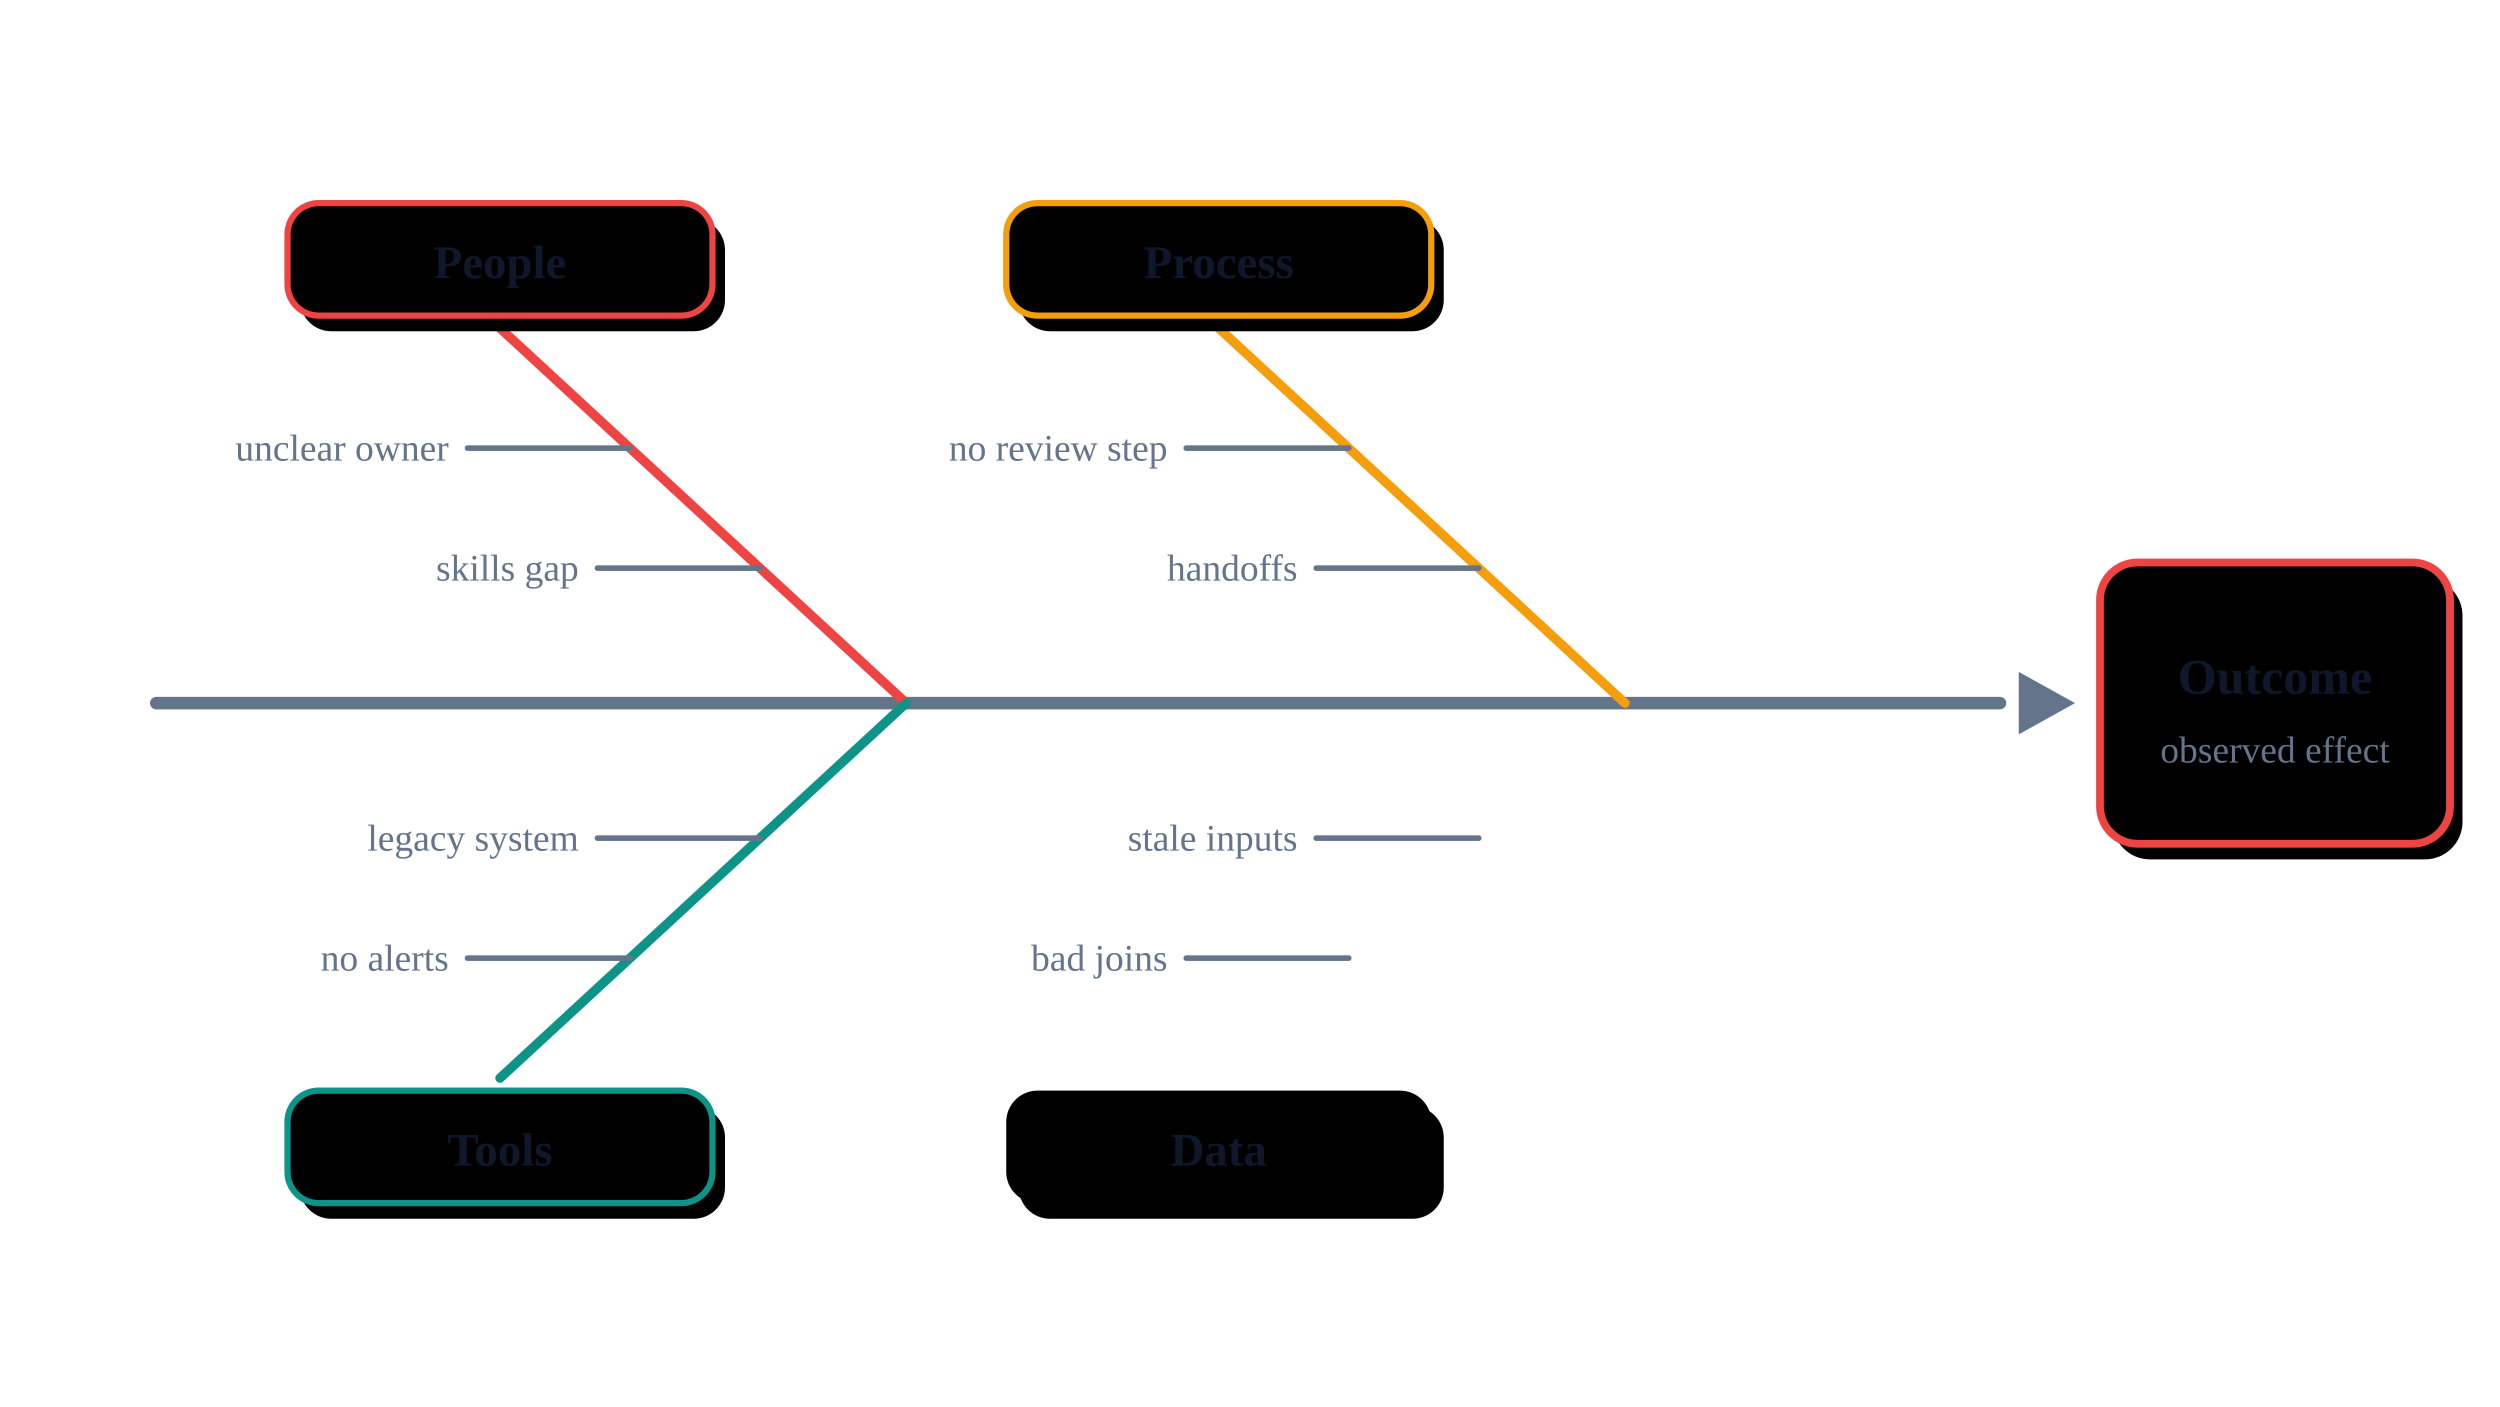
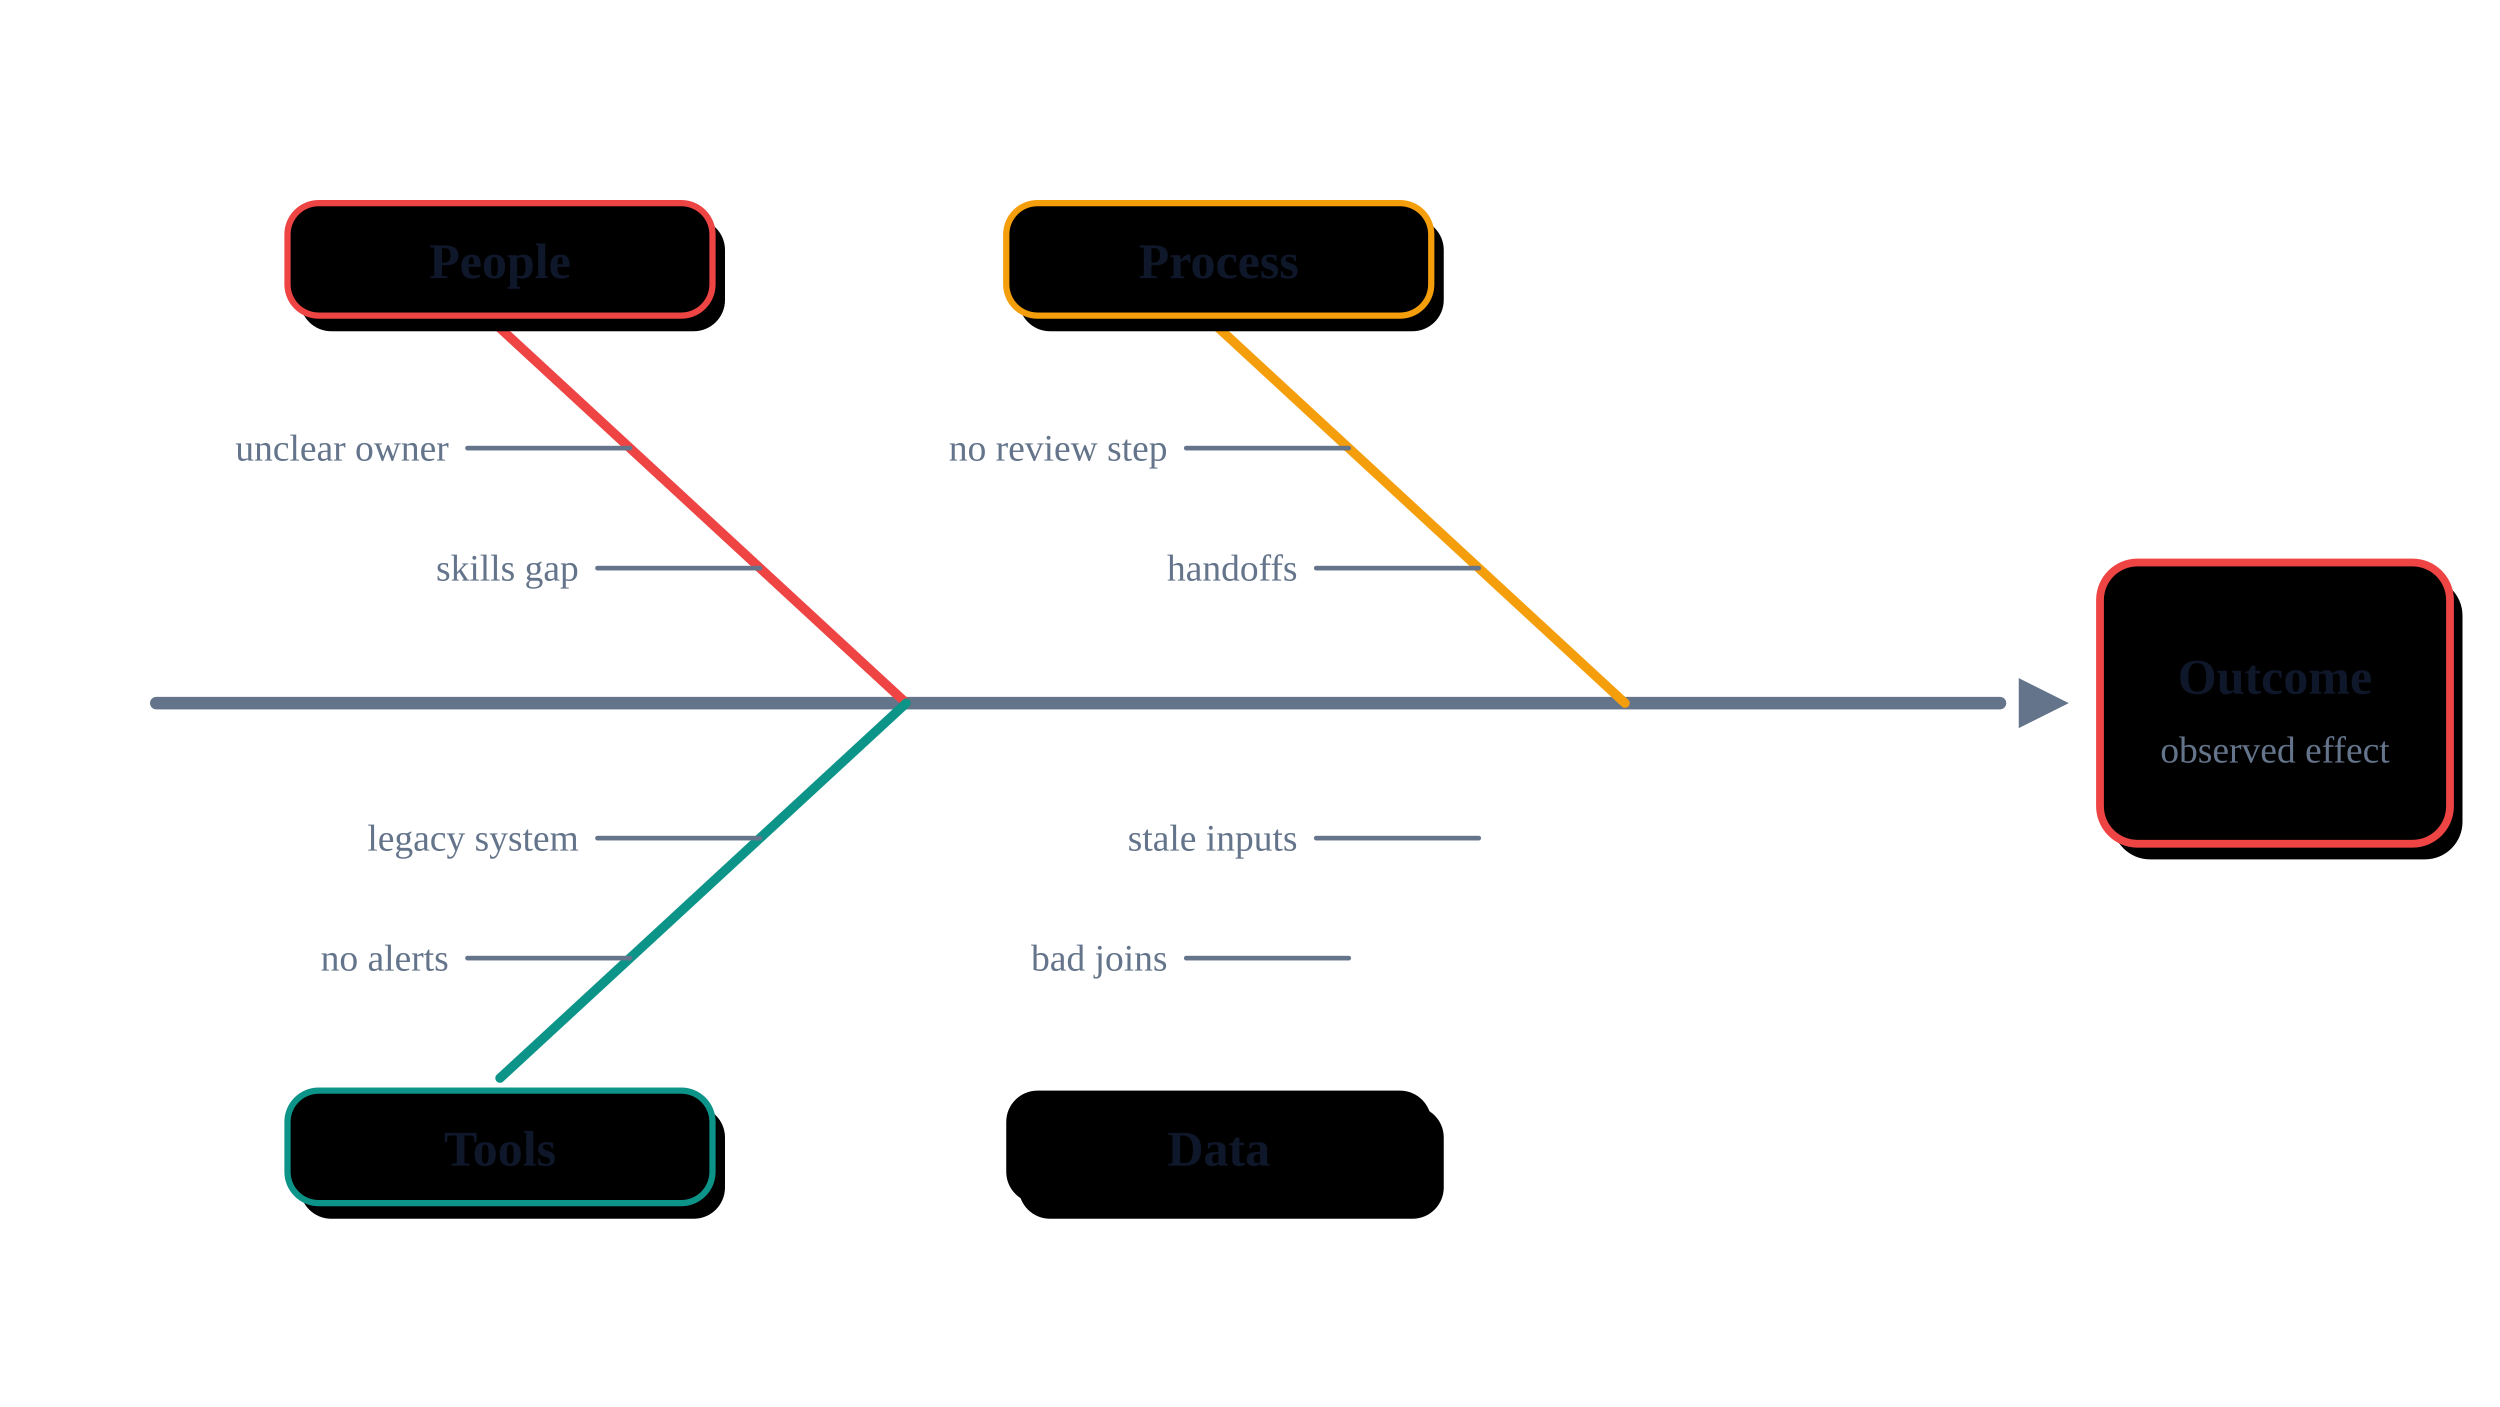
<svg xmlns="http://www.w3.org/2000/svg" viewBox="0 0 800 450" role="img" aria-label="Fishbone diagram with four cause categories, each with two sub-causes, feeding one outcome box" style="width:100%;height:auto">
  <line x1="50" y1="225" x2="640" y2="225" style="stroke:var(--text-muted,#64748b);stroke-width:4" stroke-linecap="round" />
-   <polygon points="664,225 646,235 646,215" style="fill:var(--text-muted,#64748b)" />
+   <polygon points="662,225 646,233 646,217" style="fill:var(--text-muted,#64748b)" />
  <line x1="290" y1="225" x2="160" y2="105" style="stroke:var(--coral,#ef4444);stroke-width:3" stroke-linecap="round" />
-   <line x1="243.2" y1="181.8" x2="191.2" y2="181.8" style="stroke:var(--text-muted,#64748b);stroke-width:1.8" stroke-linecap="round" />
+   <line x1="243.2" y1="181.8" x2="191.2" y2="181.8" style="stroke:var(--text-muted,#64748b);stroke-width:1.5" stroke-linecap="round" />
  <text x="185.2" y="185.8" text-anchor="end" style="font-family:var(--font-sans,ui-sans-serif,system-ui);font-size:12px;fill:var(--text-muted,#64748b)">skills gap</text>
-   <line x1="201.6" y1="143.4" x2="149.6" y2="143.4" style="stroke:var(--text-muted,#64748b);stroke-width:1.8" stroke-linecap="round" />
+   <line x1="201.6" y1="143.4" x2="149.6" y2="143.4" style="stroke:var(--text-muted,#64748b);stroke-width:1.5" stroke-linecap="round" />
  <text x="143.6" y="147.4" text-anchor="end" style="font-family:var(--font-sans,ui-sans-serif,system-ui);font-size:12px;fill:var(--text-muted,#64748b)">unclear owner</text>
  <rect x="92" y="65" width="136" height="36" rx="10" transform="translate(4 5)" style="fill:color-mix(in srgb, var(--coral,#ef4444) 22%, transparent);stroke:color-mix(in srgb, var(--coral,#ef4444) 45%, transparent);stroke-width:1.5" />
  <rect x="92" y="65" width="136" height="36" rx="10" style="fill:color-mix(in srgb, var(--coral,#ef4444) 18%, var(--surface,#ffffff));stroke:var(--coral,#ef4444);stroke-width:2" />
-   <text x="160" y="89" text-anchor="middle" style="font-family:var(--font-head,ui-sans-serif,system-ui);font-size:15px;font-weight:600;fill:var(--text,#0f172a)">People</text>
+   <text x="160" y="89" text-anchor="middle" style="font-family:var(--font-head,ui-sans-serif,system-ui);font-size:16px;font-weight:600;fill:var(--text,#0f172a)">People</text>
  <line x1="520" y1="225" x2="390" y2="105" style="stroke:var(--amber,#f59e0b);stroke-width:3" stroke-linecap="round" />
-   <line x1="473.2" y1="181.8" x2="421.2" y2="181.8" style="stroke:var(--text-muted,#64748b);stroke-width:1.8" stroke-linecap="round" />
+   <line x1="473.2" y1="181.8" x2="421.2" y2="181.8" style="stroke:var(--text-muted,#64748b);stroke-width:1.5" stroke-linecap="round" />
  <text x="415.2" y="185.8" text-anchor="end" style="font-family:var(--font-sans,ui-sans-serif,system-ui);font-size:12px;fill:var(--text-muted,#64748b)">handoffs</text>
-   <line x1="431.6" y1="143.4" x2="379.6" y2="143.4" style="stroke:var(--text-muted,#64748b);stroke-width:1.8" stroke-linecap="round" />
+   <line x1="431.6" y1="143.4" x2="379.6" y2="143.4" style="stroke:var(--text-muted,#64748b);stroke-width:1.5" stroke-linecap="round" />
  <text x="373.6" y="147.4" text-anchor="end" style="font-family:var(--font-sans,ui-sans-serif,system-ui);font-size:12px;fill:var(--text-muted,#64748b)">no review step</text>
  <rect x="322" y="65" width="136" height="36" rx="10" transform="translate(4 5)" style="fill:color-mix(in srgb, var(--amber,#f59e0b) 22%, transparent);stroke:color-mix(in srgb, var(--amber,#f59e0b) 45%, transparent);stroke-width:1.5" />
  <rect x="322" y="65" width="136" height="36" rx="10" style="fill:color-mix(in srgb, var(--amber,#f59e0b) 18%, var(--surface,#ffffff));stroke:var(--amber,#f59e0b);stroke-width:2" />
-   <text x="390" y="89" text-anchor="middle" style="font-family:var(--font-head,ui-sans-serif,system-ui);font-size:15px;font-weight:600;fill:var(--text,#0f172a)">Process</text>
+   <text x="390" y="89" text-anchor="middle" style="font-family:var(--font-head,ui-sans-serif,system-ui);font-size:16px;font-weight:600;fill:var(--text,#0f172a)">Process</text>
  <line x1="290" y1="225" x2="160" y2="345" style="stroke:var(--teal,#0d9488);stroke-width:3" stroke-linecap="round" />
-   <line x1="243.2" y1="268.2" x2="191.2" y2="268.2" style="stroke:var(--text-muted,#64748b);stroke-width:1.8" stroke-linecap="round" />
+   <line x1="243.2" y1="268.2" x2="191.2" y2="268.2" style="stroke:var(--text-muted,#64748b);stroke-width:1.5" stroke-linecap="round" />
  <text x="185.2" y="272.2" text-anchor="end" style="font-family:var(--font-sans,ui-sans-serif,system-ui);font-size:12px;fill:var(--text-muted,#64748b)">legacy system</text>
-   <line x1="201.6" y1="306.6" x2="149.6" y2="306.6" style="stroke:var(--text-muted,#64748b);stroke-width:1.8" stroke-linecap="round" />
+   <line x1="201.6" y1="306.6" x2="149.6" y2="306.6" style="stroke:var(--text-muted,#64748b);stroke-width:1.5" stroke-linecap="round" />
  <text x="143.6" y="310.6" text-anchor="end" style="font-family:var(--font-sans,ui-sans-serif,system-ui);font-size:12px;fill:var(--text-muted,#64748b)">no alerts</text>
  <rect x="92" y="349" width="136" height="36" rx="10" transform="translate(4 5)" style="fill:color-mix(in srgb, var(--teal,#0d9488) 22%, transparent);stroke:color-mix(in srgb, var(--teal,#0d9488) 45%, transparent);stroke-width:1.5" />
  <rect x="92" y="349" width="136" height="36" rx="10" style="fill:color-mix(in srgb, var(--teal,#0d9488) 18%, var(--surface,#ffffff));stroke:var(--teal,#0d9488);stroke-width:2" />
-   <text x="160" y="373" text-anchor="middle" style="font-family:var(--font-head,ui-sans-serif,system-ui);font-size:15px;font-weight:600;fill:var(--text,#0f172a)">Tools</text>
+   <text x="160" y="373" text-anchor="middle" style="font-family:var(--font-head,ui-sans-serif,system-ui);font-size:16px;font-weight:600;fill:var(--text,#0f172a)">Tools</text>
  <line x1="520" y1="225" x2="390" y2="345" style="stroke:color-mix(in srgb, var(--deep-blue,#2c4a7c) 55%, var(--text,#0f172a));stroke-width:3" stroke-linecap="round" />
-   <line x1="473.2" y1="268.2" x2="421.2" y2="268.2" style="stroke:var(--text-muted,#64748b);stroke-width:1.8" stroke-linecap="round" />
+   <line x1="473.2" y1="268.2" x2="421.2" y2="268.2" style="stroke:var(--text-muted,#64748b);stroke-width:1.5" stroke-linecap="round" />
  <text x="415.2" y="272.2" text-anchor="end" style="font-family:var(--font-sans,ui-sans-serif,system-ui);font-size:12px;fill:var(--text-muted,#64748b)">stale inputs</text>
-   <line x1="431.6" y1="306.6" x2="379.6" y2="306.6" style="stroke:var(--text-muted,#64748b);stroke-width:1.8" stroke-linecap="round" />
+   <line x1="431.6" y1="306.6" x2="379.6" y2="306.6" style="stroke:var(--text-muted,#64748b);stroke-width:1.5" stroke-linecap="round" />
  <text x="373.6" y="310.6" text-anchor="end" style="font-family:var(--font-sans,ui-sans-serif,system-ui);font-size:12px;fill:var(--text-muted,#64748b)">bad joins</text>
  <rect x="322" y="349" width="136" height="36" rx="10" transform="translate(4 5)" style="fill:color-mix(in srgb, var(--deep-blue,#2c4a7c) 22%, transparent);stroke:color-mix(in srgb, var(--deep-blue,#2c4a7c) 45%, transparent);stroke-width:1.5" />
  <rect x="322" y="349" width="136" height="36" rx="10" style="fill:color-mix(in srgb, var(--deep-blue,#2c4a7c) 18%, var(--surface,#ffffff));stroke:color-mix(in srgb, var(--deep-blue,#2c4a7c) 55%, var(--text,#0f172a));stroke-width:2" />
-   <text x="390" y="373" text-anchor="middle" style="font-family:var(--font-head,ui-sans-serif,system-ui);font-size:15px;font-weight:600;fill:var(--text,#0f172a)">Data</text>
+   <text x="390" y="373" text-anchor="middle" style="font-family:var(--font-head,ui-sans-serif,system-ui);font-size:16px;font-weight:600;fill:var(--text,#0f172a)">Data</text>
  <rect x="672" y="180" width="112" height="90" rx="12" transform="translate(4 5)" style="fill:color-mix(in srgb, var(--coral,#ef4444) 22%, transparent);stroke:color-mix(in srgb, var(--coral,#ef4444) 45%, transparent);stroke-width:1.5" />
  <rect x="672" y="180" width="112" height="90" rx="12" style="fill:color-mix(in srgb, var(--coral,#ef4444) 14%, var(--surface,#ffffff));stroke:var(--coral,#ef4444);stroke-width:2.5" />
  <text x="728" y="222" text-anchor="middle" style="font-family:var(--font-head,ui-sans-serif,system-ui);font-size:16px;font-weight:700;fill:var(--text,#0f172a)">Outcome</text>
  <text x="728" y="244" text-anchor="middle" style="font-family:var(--font-sans,ui-sans-serif,system-ui);font-size:12px;fill:var(--text-muted,#64748b)">observed effect</text>
</svg>
